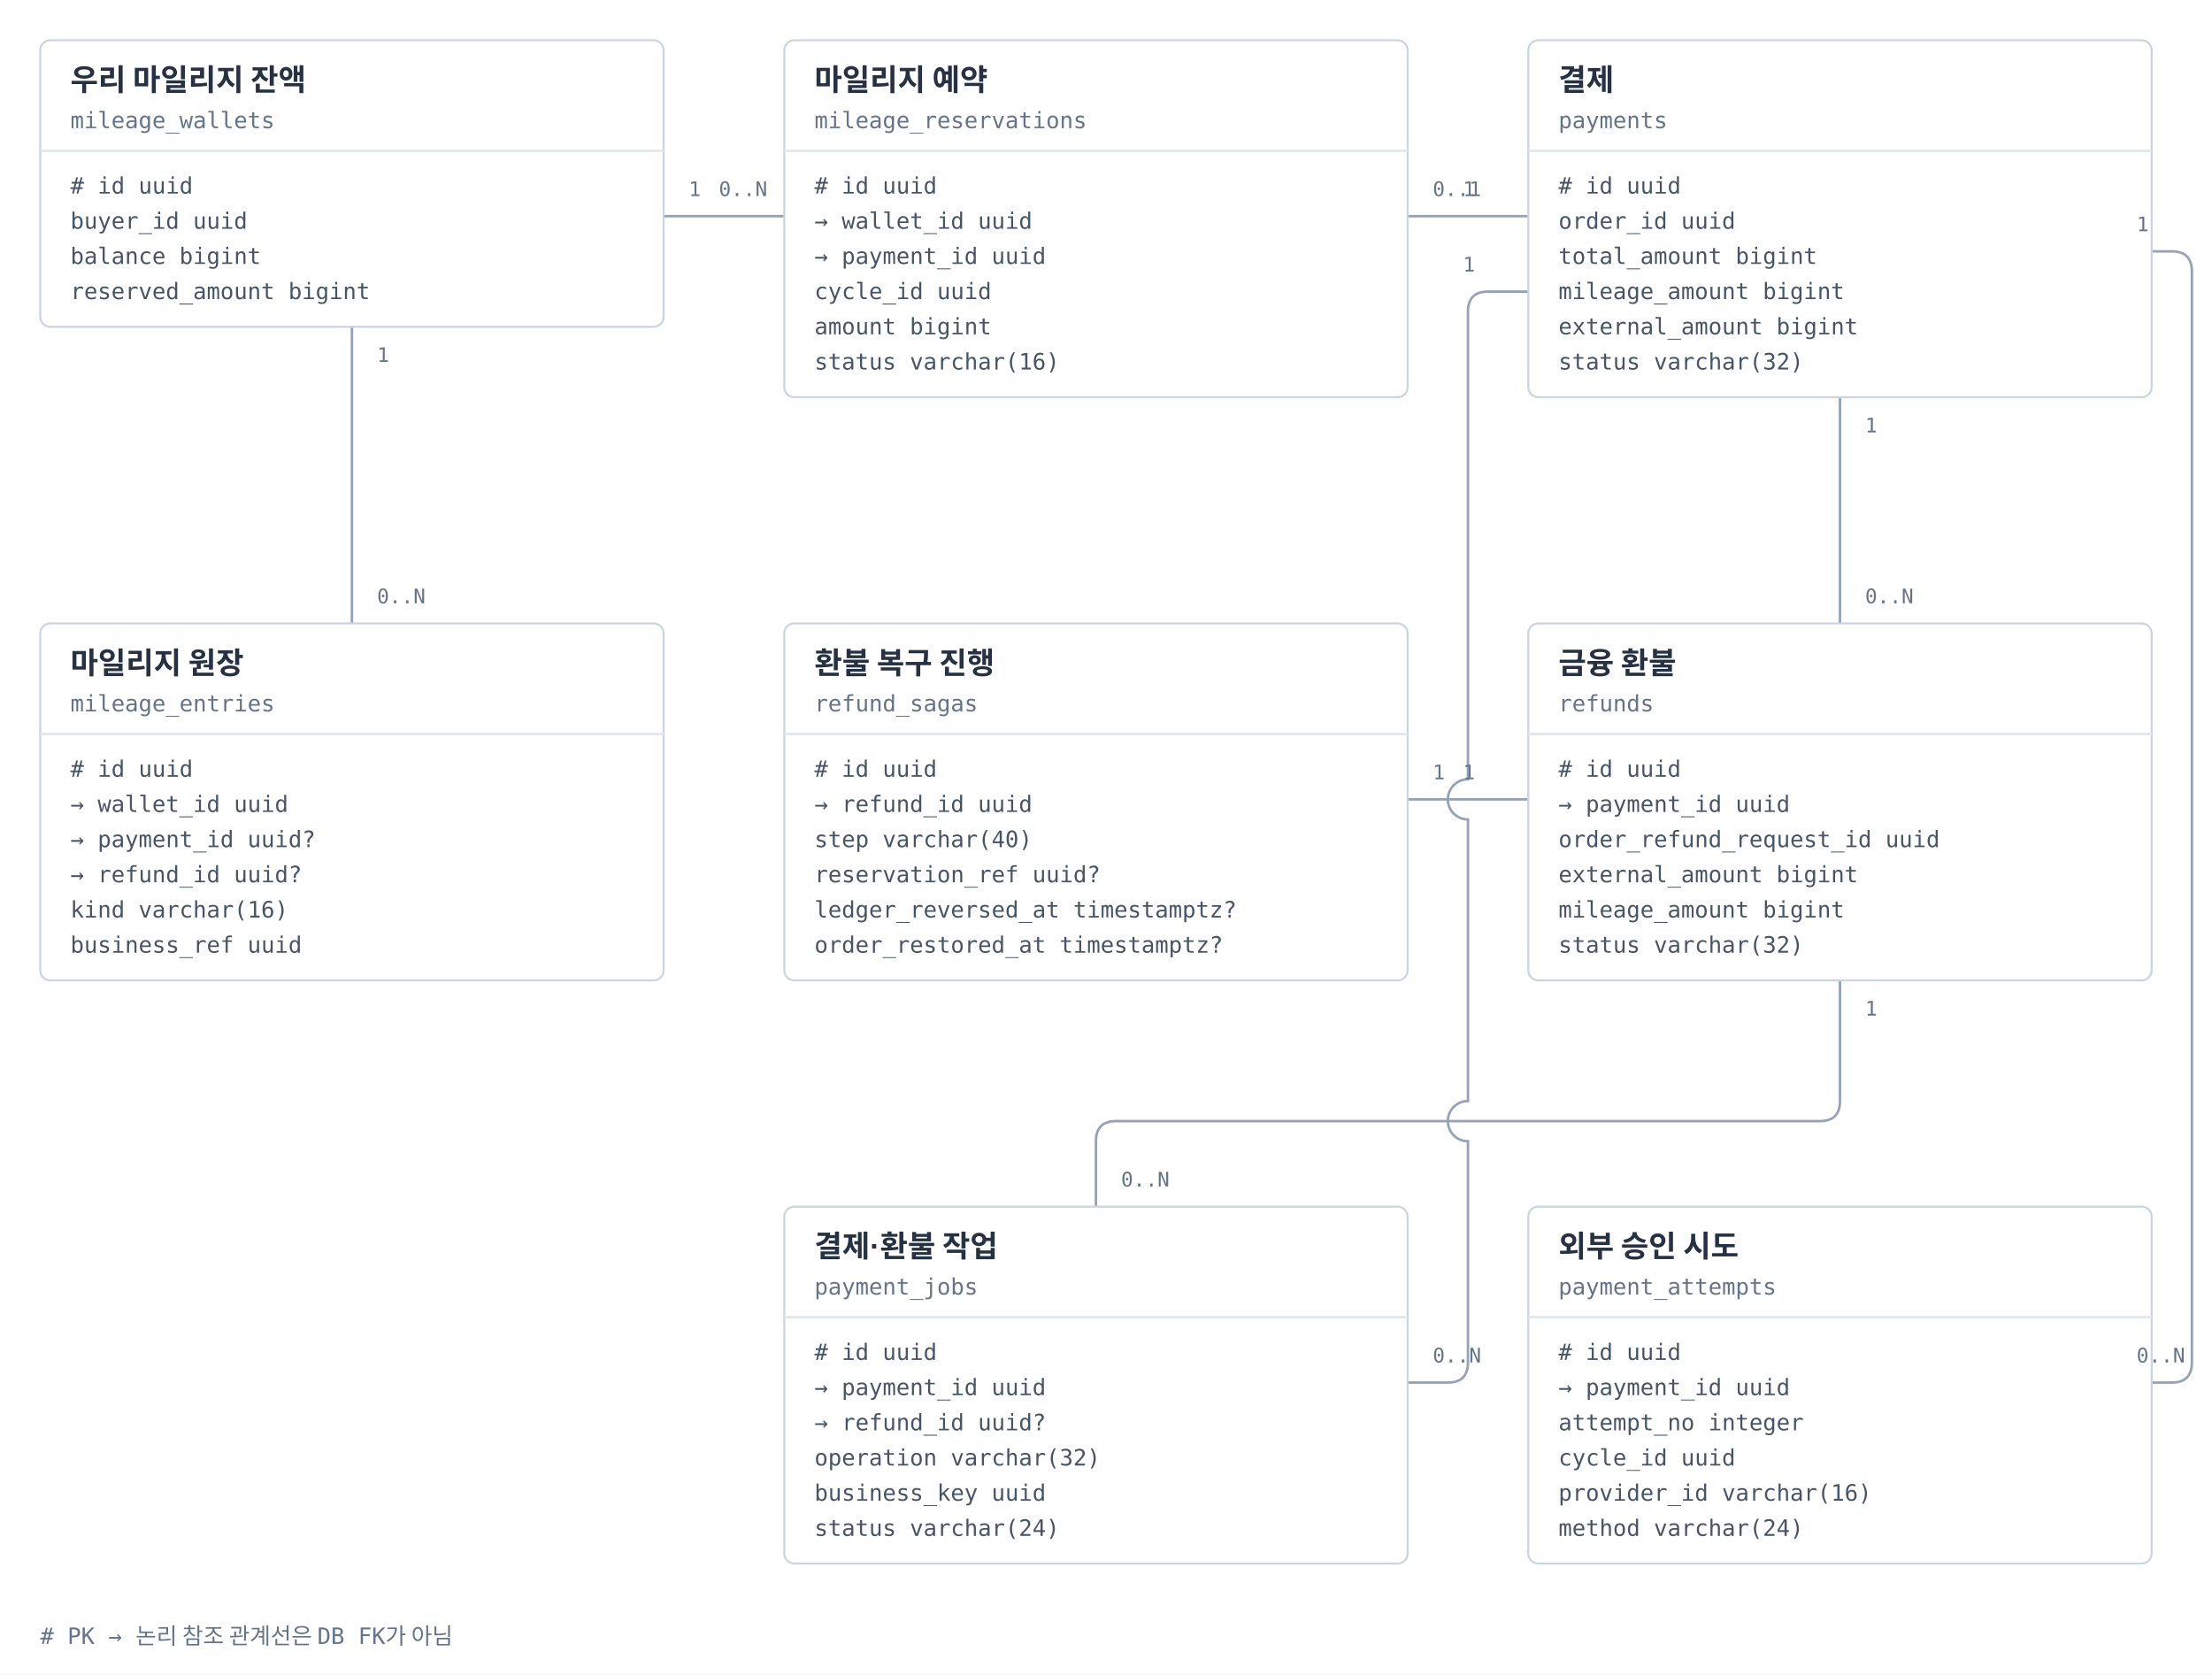
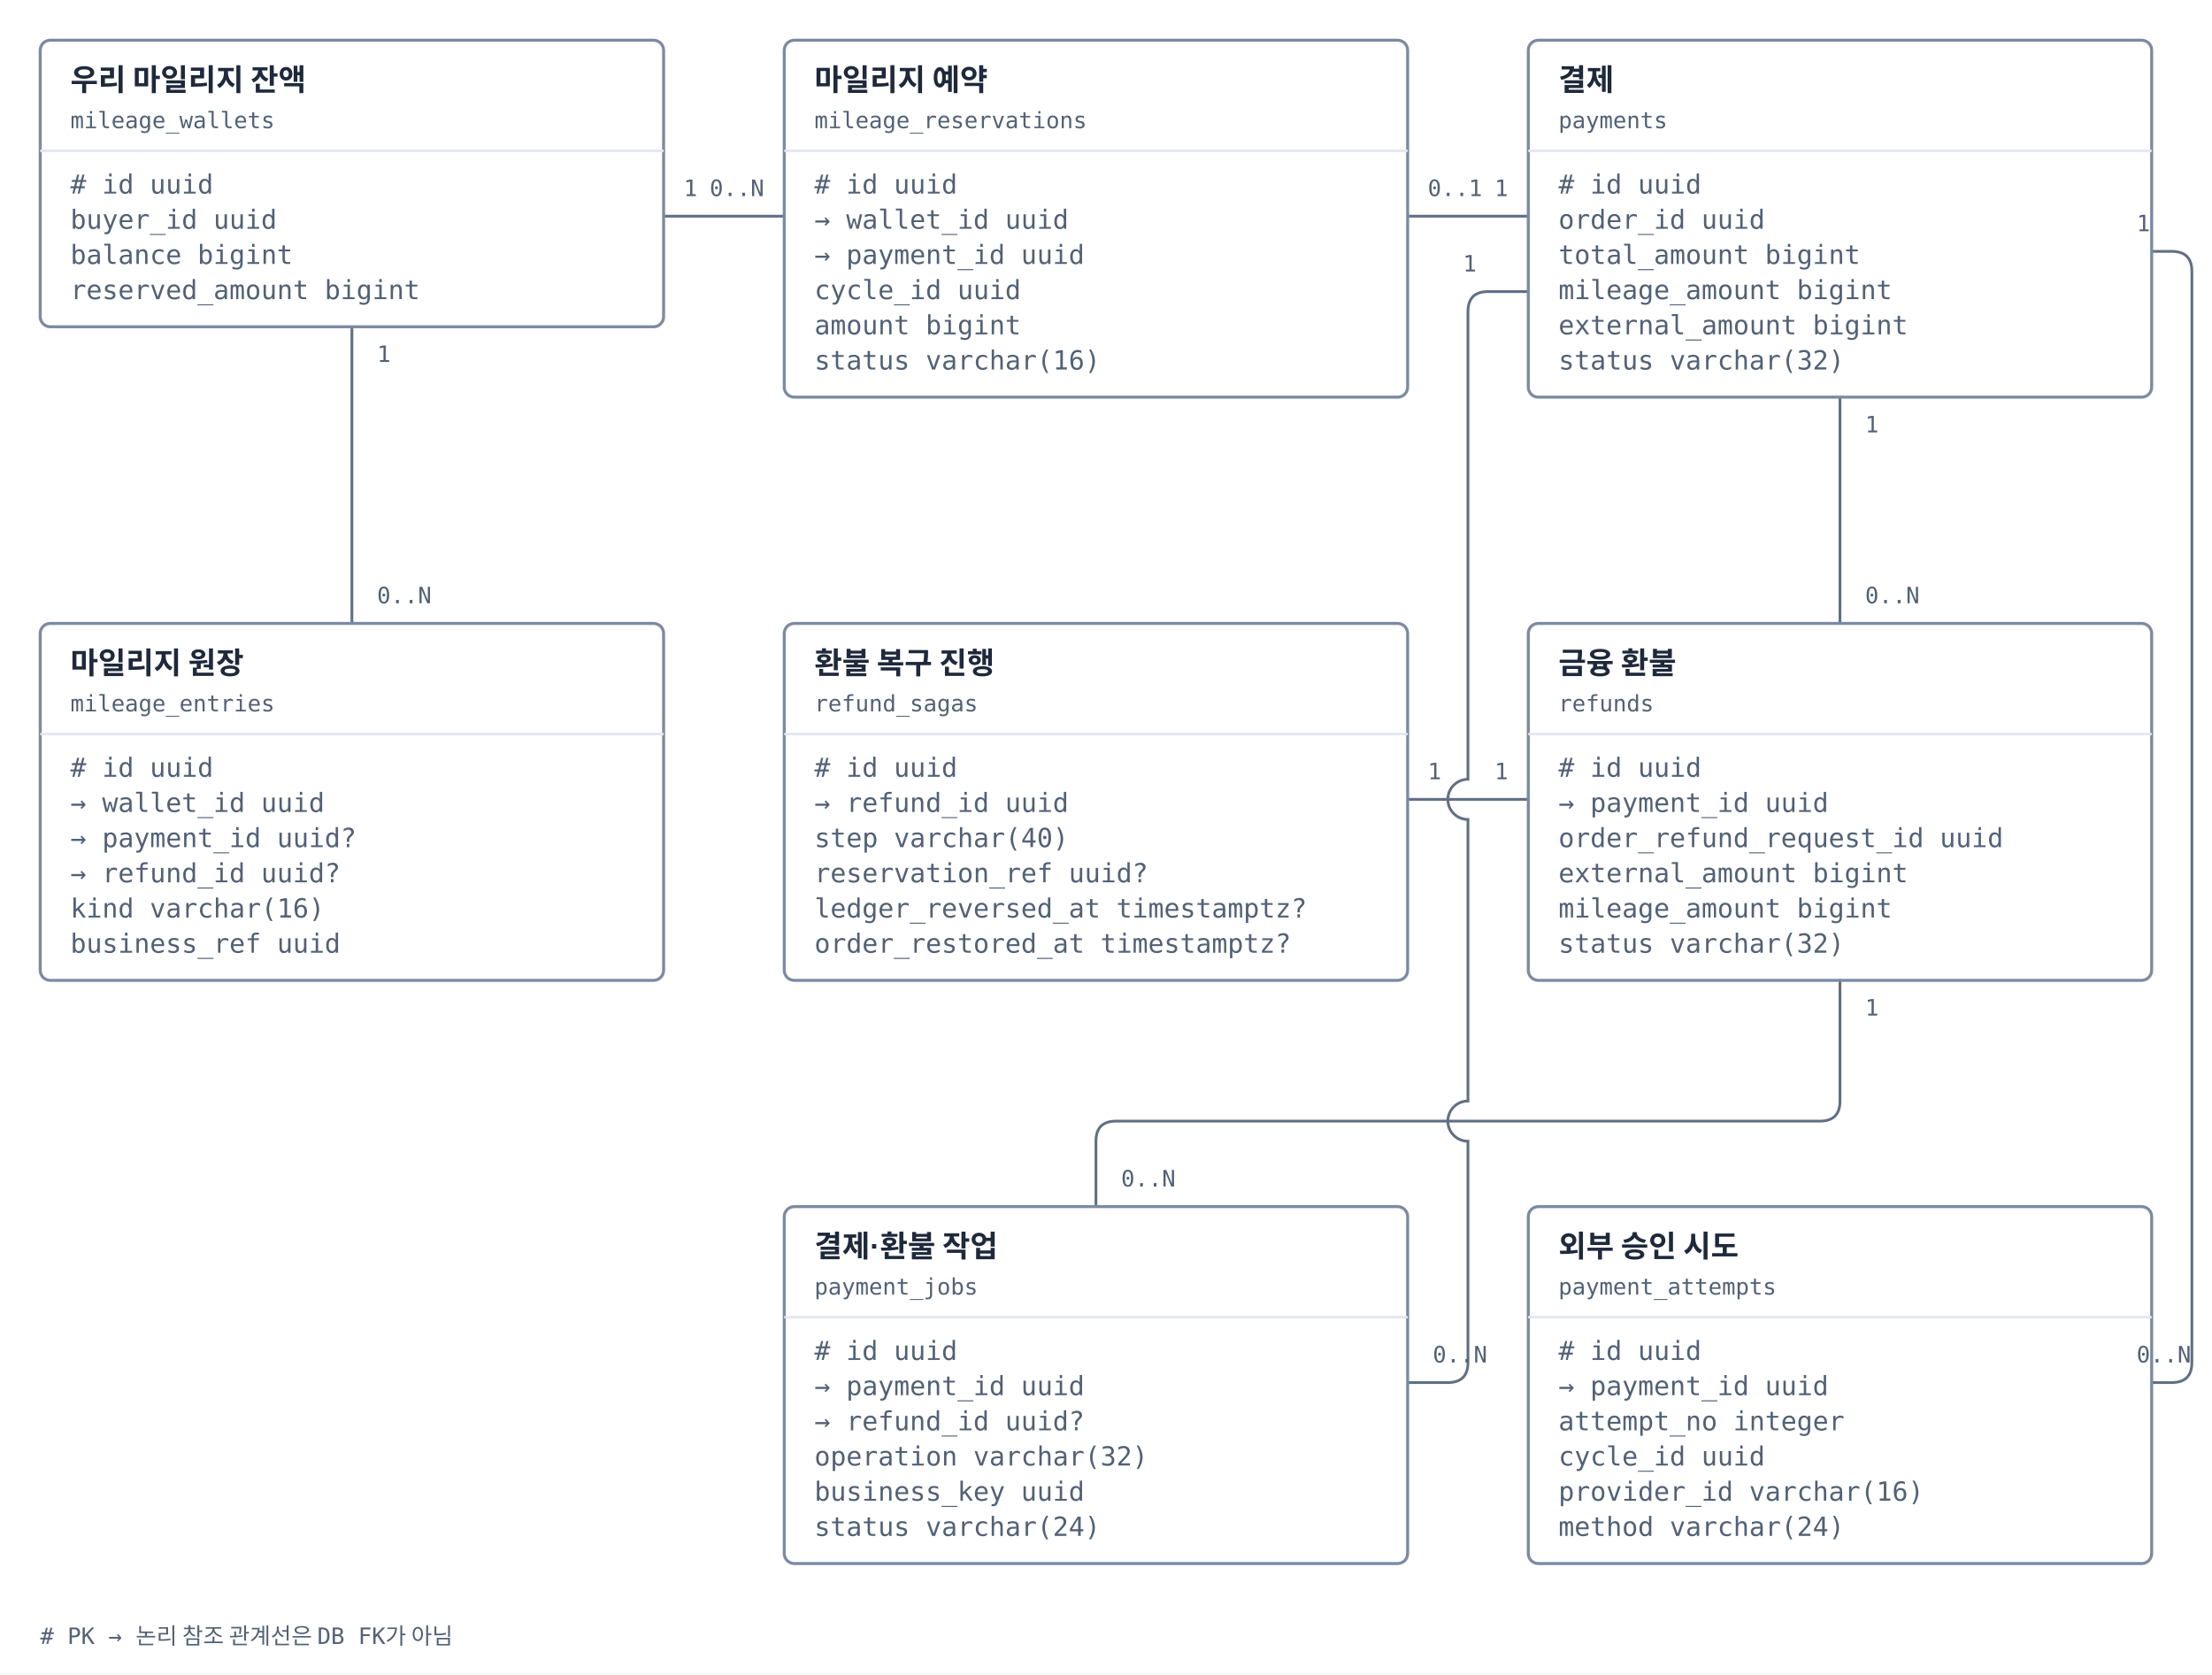
<svg xmlns="http://www.w3.org/2000/svg" width="880" height="666" viewBox="0 0 880 666" role="img" aria-labelledby="title desc">
-   <rect width="880" height="666" fill="#fff" />
-   <path data-relation="mileage_wallets:mileage_reservations" d="M264,86 L312,86" fill="none" stroke="#94a3b8" stroke-width="1" />
-   <path data-relation="mileage_reservations:payments" d="M560,86 L608,86" fill="none" stroke="#94a3b8" stroke-width="1" />
-   <path data-relation="mileage_wallets:mileage_entries" d="M140.0,130 L140.0,248" fill="none" stroke="#94a3b8" stroke-width="1" />
-   <path data-relation="payments:refunds" d="M732.0,158 L732.0,248" fill="none" stroke="#94a3b8" stroke-width="1" />
-   <path data-relation="refunds:refund_sagas" d="M608,318 L560,318" fill="none" stroke="#94a3b8" stroke-width="1" />
-   <path data-relation="refunds:payment_jobs" d="M732.0,390 L732.0,438 Q732.0,446 724.0,446 L444.0,446 Q436.0,446 436.0,454 L436.0,480" fill="none" stroke="#94a3b8" stroke-width="1" />
-   <path data-relation="payments:payment_attempts" d="M856,100 L864,100 Q872,100 872,108 L872,542 Q872,550 864,550 L856,550" fill="none" stroke="#94a3b8" stroke-width="1" />
-   <path data-relation="payments:payment_jobs" d="M608,116 L592,116 Q584,116 584,124 L584,310 a8,8 0 0,0 0,16 L584,438 a8,8 0 0,0 0,16 L584,542 Q584,550 576,550 L560,550" fill="none" stroke="#94a3b8" stroke-width="1" />
+   <rect width="880" height="666" fill="#ffffff" />
+   <path data-relation="mileage_wallets:mileage_reservations" d="M264,86 L312,86" fill="none" stroke="#607084" stroke-width="1.1" />
+   <path data-relation="mileage_reservations:payments" d="M560,86 L608,86" fill="none" stroke="#607084" stroke-width="1.1" />
+   <path data-relation="mileage_wallets:mileage_entries" d="M140.0,130 L140.0,248" fill="none" stroke="#607084" stroke-width="1.1" />
+   <path data-relation="payments:refunds" d="M732.0,158 L732.0,248" fill="none" stroke="#607084" stroke-width="1.1" />
+   <path data-relation="refunds:refund_sagas" d="M608,318 L560,318" fill="none" stroke="#607084" stroke-width="1.1" />
+   <path data-relation="refunds:payment_jobs" d="M732.0,390 L732.0,438 Q732.0,446 724.0,446 L444.0,446 Q436.0,446 436.0,454 L436.0,480" fill="none" stroke="#607084" stroke-width="1.1" />
+   <path data-relation="payments:payment_attempts" d="M856,100 L864,100 Q872,100 872,108 L872,542 Q872,550 864,550 L856,550" fill="none" stroke="#607084" stroke-width="1.1" />
+   <path data-relation="payments:payment_jobs" d="M608,116 L592,116 Q584,116 584,124 L584,310 a8,8 0 0,0 0,16 L584,438 a8,8 0 0,0 0,16 L584,542 Q584,550 576,550 L560,550" fill="none" stroke="#607084" stroke-width="1.1" />
  <g data-entity="mileage_wallets" data-box="16,16,248,114">
-     <rect x="16" y="16" width="248" height="114" rx="4" fill="#fff" stroke="#cbd5e1" stroke-width="0.8" />
+     <rect x="16" y="16" width="248" height="114" rx="4" fill="#ffffff" stroke="#7b8ba2" stroke-width="1.2" />
    <path d="M16 60h248" stroke="#e2e8f0" />
-     <text x="28" y="36" font-family="Geist, Arial, Apple SD Gothic Neo, sans-serif" font-size="12" font-weight="600" fill="#263244">우리 마일리지 잔액</text>
-     <text x="28" y="51" font-family="Geist Mono, SFMono-Regular, monospace" font-size="9" font-weight="400" fill="#64748b">mileage_wallets</text>
-     <text x="28" y="77" font-family="Geist Mono, SFMono-Regular, monospace" font-size="9" font-weight="400" fill="#475569"># id uuid</text>
-     <text x="28" y="91" font-family="Geist Mono, SFMono-Regular, monospace" font-size="9" font-weight="400" fill="#475569">buyer_id uuid</text>
-     <text x="28" y="105" font-family="Geist Mono, SFMono-Regular, monospace" font-size="9" font-weight="400" fill="#475569">balance bigint</text>
-     <text x="28" y="119" font-family="Geist Mono, SFMono-Regular, monospace" font-size="9" font-weight="400" fill="#475569">reserved_amount bigint</text>
+     <text x="28" y="36" font-family="Geist, Arial, Apple SD Gothic Neo, sans-serif" font-size="12" font-weight="600" fill="#1e293b">우리 마일리지 잔액</text>
+     <text x="28" y="51" font-family="Geist Mono, SFMono-Regular, monospace" font-size="9" font-weight="400" fill="#526176">mileage_wallets</text>
+     <text x="28" y="77" font-family="Geist Mono, SFMono-Regular, monospace" font-size="10.5" font-weight="400" fill="#526176"># id uuid</text>
+     <text x="28" y="91" font-family="Geist Mono, SFMono-Regular, monospace" font-size="10.5" font-weight="400" fill="#526176">buyer_id uuid</text>
+     <text x="28" y="105" font-family="Geist Mono, SFMono-Regular, monospace" font-size="10.5" font-weight="400" fill="#526176">balance bigint</text>
+     <text x="28" y="119" font-family="Geist Mono, SFMono-Regular, monospace" font-size="10.5" font-weight="400" fill="#526176">reserved_amount bigint</text>
  </g>
  <g data-entity="mileage_reservations" data-box="312,16,248,142">
-     <rect x="312" y="16" width="248" height="142" rx="4" fill="#fff" stroke="#cbd5e1" stroke-width="0.8" />
+     <rect x="312" y="16" width="248" height="142" rx="4" fill="#ffffff" stroke="#7b8ba2" stroke-width="1.2" />
    <path d="M312 60h248" stroke="#e2e8f0" />
-     <text x="324" y="36" font-family="Geist, Arial, Apple SD Gothic Neo, sans-serif" font-size="12" font-weight="600" fill="#263244">마일리지 예약</text>
-     <text x="324" y="51" font-family="Geist Mono, SFMono-Regular, monospace" font-size="9" font-weight="400" fill="#64748b">mileage_reservations</text>
-     <text x="324" y="77" font-family="Geist Mono, SFMono-Regular, monospace" font-size="9" font-weight="400" fill="#475569"># id uuid</text>
-     <text x="324" y="91" font-family="Geist Mono, SFMono-Regular, monospace" font-size="9" font-weight="400" fill="#475569">→ wallet_id uuid</text>
-     <text x="324" y="105" font-family="Geist Mono, SFMono-Regular, monospace" font-size="9" font-weight="400" fill="#475569">→ payment_id uuid</text>
-     <text x="324" y="119" font-family="Geist Mono, SFMono-Regular, monospace" font-size="9" font-weight="400" fill="#475569">cycle_id uuid</text>
-     <text x="324" y="133" font-family="Geist Mono, SFMono-Regular, monospace" font-size="9" font-weight="400" fill="#475569">amount bigint</text>
-     <text x="324" y="147" font-family="Geist Mono, SFMono-Regular, monospace" font-size="9" font-weight="400" fill="#475569">status varchar(16)</text>
+     <text x="324" y="36" font-family="Geist, Arial, Apple SD Gothic Neo, sans-serif" font-size="12" font-weight="600" fill="#1e293b">마일리지 예약</text>
+     <text x="324" y="51" font-family="Geist Mono, SFMono-Regular, monospace" font-size="9" font-weight="400" fill="#526176">mileage_reservations</text>
+     <text x="324" y="77" font-family="Geist Mono, SFMono-Regular, monospace" font-size="10.5" font-weight="400" fill="#526176"># id uuid</text>
+     <text x="324" y="91" font-family="Geist Mono, SFMono-Regular, monospace" font-size="10.5" font-weight="400" fill="#526176">→ wallet_id uuid</text>
+     <text x="324" y="105" font-family="Geist Mono, SFMono-Regular, monospace" font-size="10.5" font-weight="400" fill="#526176">→ payment_id uuid</text>
+     <text x="324" y="119" font-family="Geist Mono, SFMono-Regular, monospace" font-size="10.5" font-weight="400" fill="#526176">cycle_id uuid</text>
+     <text x="324" y="133" font-family="Geist Mono, SFMono-Regular, monospace" font-size="10.5" font-weight="400" fill="#526176">amount bigint</text>
+     <text x="324" y="147" font-family="Geist Mono, SFMono-Regular, monospace" font-size="10.5" font-weight="400" fill="#526176">status varchar(16)</text>
  </g>
  <g data-entity="payments" data-box="608,16,248,142">
-     <rect x="608" y="16" width="248" height="142" rx="4" fill="#fff" stroke="#cbd5e1" stroke-width="0.8" />
+     <rect x="608" y="16" width="248" height="142" rx="4" fill="#ffffff" stroke="#7b8ba2" stroke-width="1.2" />
    <path d="M608 60h248" stroke="#e2e8f0" />
-     <text x="620" y="36" font-family="Geist, Arial, Apple SD Gothic Neo, sans-serif" font-size="12" font-weight="600" fill="#263244">결제</text>
-     <text x="620" y="51" font-family="Geist Mono, SFMono-Regular, monospace" font-size="9" font-weight="400" fill="#64748b">payments</text>
-     <text x="620" y="77" font-family="Geist Mono, SFMono-Regular, monospace" font-size="9" font-weight="400" fill="#475569"># id uuid</text>
-     <text x="620" y="91" font-family="Geist Mono, SFMono-Regular, monospace" font-size="9" font-weight="400" fill="#475569">order_id uuid</text>
-     <text x="620" y="105" font-family="Geist Mono, SFMono-Regular, monospace" font-size="9" font-weight="400" fill="#475569">total_amount bigint</text>
-     <text x="620" y="119" font-family="Geist Mono, SFMono-Regular, monospace" font-size="9" font-weight="400" fill="#475569">mileage_amount bigint</text>
-     <text x="620" y="133" font-family="Geist Mono, SFMono-Regular, monospace" font-size="9" font-weight="400" fill="#475569">external_amount bigint</text>
-     <text x="620" y="147" font-family="Geist Mono, SFMono-Regular, monospace" font-size="9" font-weight="400" fill="#475569">status varchar(32)</text>
+     <text x="620" y="36" font-family="Geist, Arial, Apple SD Gothic Neo, sans-serif" font-size="12" font-weight="600" fill="#1e293b">결제</text>
+     <text x="620" y="51" font-family="Geist Mono, SFMono-Regular, monospace" font-size="9" font-weight="400" fill="#526176">payments</text>
+     <text x="620" y="77" font-family="Geist Mono, SFMono-Regular, monospace" font-size="10.5" font-weight="400" fill="#526176"># id uuid</text>
+     <text x="620" y="91" font-family="Geist Mono, SFMono-Regular, monospace" font-size="10.5" font-weight="400" fill="#526176">order_id uuid</text>
+     <text x="620" y="105" font-family="Geist Mono, SFMono-Regular, monospace" font-size="10.5" font-weight="400" fill="#526176">total_amount bigint</text>
+     <text x="620" y="119" font-family="Geist Mono, SFMono-Regular, monospace" font-size="10.5" font-weight="400" fill="#526176">mileage_amount bigint</text>
+     <text x="620" y="133" font-family="Geist Mono, SFMono-Regular, monospace" font-size="10.5" font-weight="400" fill="#526176">external_amount bigint</text>
+     <text x="620" y="147" font-family="Geist Mono, SFMono-Regular, monospace" font-size="10.5" font-weight="400" fill="#526176">status varchar(32)</text>
  </g>
  <g data-entity="mileage_entries" data-box="16,248,248,142">
-     <rect x="16" y="248" width="248" height="142" rx="4" fill="#fff" stroke="#cbd5e1" stroke-width="0.8" />
+     <rect x="16" y="248" width="248" height="142" rx="4" fill="#ffffff" stroke="#7b8ba2" stroke-width="1.2" />
    <path d="M16 292h248" stroke="#e2e8f0" />
-     <text x="28" y="268" font-family="Geist, Arial, Apple SD Gothic Neo, sans-serif" font-size="12" font-weight="600" fill="#263244">마일리지 원장</text>
-     <text x="28" y="283" font-family="Geist Mono, SFMono-Regular, monospace" font-size="9" font-weight="400" fill="#64748b">mileage_entries</text>
-     <text x="28" y="309" font-family="Geist Mono, SFMono-Regular, monospace" font-size="9" font-weight="400" fill="#475569"># id uuid</text>
-     <text x="28" y="323" font-family="Geist Mono, SFMono-Regular, monospace" font-size="9" font-weight="400" fill="#475569">→ wallet_id uuid</text>
-     <text x="28" y="337" font-family="Geist Mono, SFMono-Regular, monospace" font-size="9" font-weight="400" fill="#475569">→ payment_id uuid?</text>
-     <text x="28" y="351" font-family="Geist Mono, SFMono-Regular, monospace" font-size="9" font-weight="400" fill="#475569">→ refund_id uuid?</text>
-     <text x="28" y="365" font-family="Geist Mono, SFMono-Regular, monospace" font-size="9" font-weight="400" fill="#475569">kind varchar(16)</text>
-     <text x="28" y="379" font-family="Geist Mono, SFMono-Regular, monospace" font-size="9" font-weight="400" fill="#475569">business_ref uuid</text>
+     <text x="28" y="268" font-family="Geist, Arial, Apple SD Gothic Neo, sans-serif" font-size="12" font-weight="600" fill="#1e293b">마일리지 원장</text>
+     <text x="28" y="283" font-family="Geist Mono, SFMono-Regular, monospace" font-size="9" font-weight="400" fill="#526176">mileage_entries</text>
+     <text x="28" y="309" font-family="Geist Mono, SFMono-Regular, monospace" font-size="10.5" font-weight="400" fill="#526176"># id uuid</text>
+     <text x="28" y="323" font-family="Geist Mono, SFMono-Regular, monospace" font-size="10.5" font-weight="400" fill="#526176">→ wallet_id uuid</text>
+     <text x="28" y="337" font-family="Geist Mono, SFMono-Regular, monospace" font-size="10.5" font-weight="400" fill="#526176">→ payment_id uuid?</text>
+     <text x="28" y="351" font-family="Geist Mono, SFMono-Regular, monospace" font-size="10.5" font-weight="400" fill="#526176">→ refund_id uuid?</text>
+     <text x="28" y="365" font-family="Geist Mono, SFMono-Regular, monospace" font-size="10.5" font-weight="400" fill="#526176">kind varchar(16)</text>
+     <text x="28" y="379" font-family="Geist Mono, SFMono-Regular, monospace" font-size="10.5" font-weight="400" fill="#526176">business_ref uuid</text>
  </g>
  <g data-entity="refund_sagas" data-box="312,248,248,142">
-     <rect x="312" y="248" width="248" height="142" rx="4" fill="#fff" stroke="#cbd5e1" stroke-width="0.8" />
+     <rect x="312" y="248" width="248" height="142" rx="4" fill="#ffffff" stroke="#7b8ba2" stroke-width="1.2" />
    <path d="M312 292h248" stroke="#e2e8f0" />
-     <text x="324" y="268" font-family="Geist, Arial, Apple SD Gothic Neo, sans-serif" font-size="12" font-weight="600" fill="#263244">환불 복구 진행</text>
-     <text x="324" y="283" font-family="Geist Mono, SFMono-Regular, monospace" font-size="9" font-weight="400" fill="#64748b">refund_sagas</text>
-     <text x="324" y="309" font-family="Geist Mono, SFMono-Regular, monospace" font-size="9" font-weight="400" fill="#475569"># id uuid</text>
-     <text x="324" y="323" font-family="Geist Mono, SFMono-Regular, monospace" font-size="9" font-weight="400" fill="#475569">→ refund_id uuid</text>
-     <text x="324" y="337" font-family="Geist Mono, SFMono-Regular, monospace" font-size="9" font-weight="400" fill="#475569">step varchar(40)</text>
-     <text x="324" y="351" font-family="Geist Mono, SFMono-Regular, monospace" font-size="9" font-weight="400" fill="#475569">reservation_ref uuid?</text>
-     <text x="324" y="365" font-family="Geist Mono, SFMono-Regular, monospace" font-size="9" font-weight="400" fill="#475569">ledger_reversed_at timestamptz?</text>
-     <text x="324" y="379" font-family="Geist Mono, SFMono-Regular, monospace" font-size="9" font-weight="400" fill="#475569">order_restored_at timestamptz?</text>
+     <text x="324" y="268" font-family="Geist, Arial, Apple SD Gothic Neo, sans-serif" font-size="12" font-weight="600" fill="#1e293b">환불 복구 진행</text>
+     <text x="324" y="283" font-family="Geist Mono, SFMono-Regular, monospace" font-size="9" font-weight="400" fill="#526176">refund_sagas</text>
+     <text x="324" y="309" font-family="Geist Mono, SFMono-Regular, monospace" font-size="10.5" font-weight="400" fill="#526176"># id uuid</text>
+     <text x="324" y="323" font-family="Geist Mono, SFMono-Regular, monospace" font-size="10.5" font-weight="400" fill="#526176">→ refund_id uuid</text>
+     <text x="324" y="337" font-family="Geist Mono, SFMono-Regular, monospace" font-size="10.5" font-weight="400" fill="#526176">step varchar(40)</text>
+     <text x="324" y="351" font-family="Geist Mono, SFMono-Regular, monospace" font-size="10.5" font-weight="400" fill="#526176">reservation_ref uuid?</text>
+     <text x="324" y="365" font-family="Geist Mono, SFMono-Regular, monospace" font-size="10.5" font-weight="400" fill="#526176">ledger_reversed_at timestamptz?</text>
+     <text x="324" y="379" font-family="Geist Mono, SFMono-Regular, monospace" font-size="10.5" font-weight="400" fill="#526176">order_restored_at timestamptz?</text>
  </g>
  <g data-entity="refunds" data-box="608,248,248,142">
-     <rect x="608" y="248" width="248" height="142" rx="4" fill="#fff" stroke="#cbd5e1" stroke-width="0.8" />
+     <rect x="608" y="248" width="248" height="142" rx="4" fill="#ffffff" stroke="#7b8ba2" stroke-width="1.2" />
    <path d="M608 292h248" stroke="#e2e8f0" />
-     <text x="620" y="268" font-family="Geist, Arial, Apple SD Gothic Neo, sans-serif" font-size="12" font-weight="600" fill="#263244">금융 환불</text>
-     <text x="620" y="283" font-family="Geist Mono, SFMono-Regular, monospace" font-size="9" font-weight="400" fill="#64748b">refunds</text>
-     <text x="620" y="309" font-family="Geist Mono, SFMono-Regular, monospace" font-size="9" font-weight="400" fill="#475569"># id uuid</text>
-     <text x="620" y="323" font-family="Geist Mono, SFMono-Regular, monospace" font-size="9" font-weight="400" fill="#475569">→ payment_id uuid</text>
-     <text x="620" y="337" font-family="Geist Mono, SFMono-Regular, monospace" font-size="9" font-weight="400" fill="#475569">order_refund_request_id uuid</text>
-     <text x="620" y="351" font-family="Geist Mono, SFMono-Regular, monospace" font-size="9" font-weight="400" fill="#475569">external_amount bigint</text>
-     <text x="620" y="365" font-family="Geist Mono, SFMono-Regular, monospace" font-size="9" font-weight="400" fill="#475569">mileage_amount bigint</text>
-     <text x="620" y="379" font-family="Geist Mono, SFMono-Regular, monospace" font-size="9" font-weight="400" fill="#475569">status varchar(32)</text>
+     <text x="620" y="268" font-family="Geist, Arial, Apple SD Gothic Neo, sans-serif" font-size="12" font-weight="600" fill="#1e293b">금융 환불</text>
+     <text x="620" y="283" font-family="Geist Mono, SFMono-Regular, monospace" font-size="9" font-weight="400" fill="#526176">refunds</text>
+     <text x="620" y="309" font-family="Geist Mono, SFMono-Regular, monospace" font-size="10.5" font-weight="400" fill="#526176"># id uuid</text>
+     <text x="620" y="323" font-family="Geist Mono, SFMono-Regular, monospace" font-size="10.5" font-weight="400" fill="#526176">→ payment_id uuid</text>
+     <text x="620" y="337" font-family="Geist Mono, SFMono-Regular, monospace" font-size="10.5" font-weight="400" fill="#526176">order_refund_request_id uuid</text>
+     <text x="620" y="351" font-family="Geist Mono, SFMono-Regular, monospace" font-size="10.5" font-weight="400" fill="#526176">external_amount bigint</text>
+     <text x="620" y="365" font-family="Geist Mono, SFMono-Regular, monospace" font-size="10.5" font-weight="400" fill="#526176">mileage_amount bigint</text>
+     <text x="620" y="379" font-family="Geist Mono, SFMono-Regular, monospace" font-size="10.5" font-weight="400" fill="#526176">status varchar(32)</text>
  </g>
  <g data-entity="payment_jobs" data-box="312,480,248,142">
-     <rect x="312" y="480" width="248" height="142" rx="4" fill="#fff" stroke="#cbd5e1" stroke-width="0.8" />
+     <rect x="312" y="480" width="248" height="142" rx="4" fill="#ffffff" stroke="#7b8ba2" stroke-width="1.2" />
    <path d="M312 524h248" stroke="#e2e8f0" />
-     <text x="324" y="500" font-family="Geist, Arial, Apple SD Gothic Neo, sans-serif" font-size="12" font-weight="600" fill="#263244">결제·환불 작업</text>
-     <text x="324" y="515" font-family="Geist Mono, SFMono-Regular, monospace" font-size="9" font-weight="400" fill="#64748b">payment_jobs</text>
-     <text x="324" y="541" font-family="Geist Mono, SFMono-Regular, monospace" font-size="9" font-weight="400" fill="#475569"># id uuid</text>
-     <text x="324" y="555" font-family="Geist Mono, SFMono-Regular, monospace" font-size="9" font-weight="400" fill="#475569">→ payment_id uuid</text>
-     <text x="324" y="569" font-family="Geist Mono, SFMono-Regular, monospace" font-size="9" font-weight="400" fill="#475569">→ refund_id uuid?</text>
-     <text x="324" y="583" font-family="Geist Mono, SFMono-Regular, monospace" font-size="9" font-weight="400" fill="#475569">operation varchar(32)</text>
-     <text x="324" y="597" font-family="Geist Mono, SFMono-Regular, monospace" font-size="9" font-weight="400" fill="#475569">business_key uuid</text>
-     <text x="324" y="611" font-family="Geist Mono, SFMono-Regular, monospace" font-size="9" font-weight="400" fill="#475569">status varchar(24)</text>
+     <text x="324" y="500" font-family="Geist, Arial, Apple SD Gothic Neo, sans-serif" font-size="12" font-weight="600" fill="#1e293b">결제·환불 작업</text>
+     <text x="324" y="515" font-family="Geist Mono, SFMono-Regular, monospace" font-size="9" font-weight="400" fill="#526176">payment_jobs</text>
+     <text x="324" y="541" font-family="Geist Mono, SFMono-Regular, monospace" font-size="10.5" font-weight="400" fill="#526176"># id uuid</text>
+     <text x="324" y="555" font-family="Geist Mono, SFMono-Regular, monospace" font-size="10.5" font-weight="400" fill="#526176">→ payment_id uuid</text>
+     <text x="324" y="569" font-family="Geist Mono, SFMono-Regular, monospace" font-size="10.5" font-weight="400" fill="#526176">→ refund_id uuid?</text>
+     <text x="324" y="583" font-family="Geist Mono, SFMono-Regular, monospace" font-size="10.5" font-weight="400" fill="#526176">operation varchar(32)</text>
+     <text x="324" y="597" font-family="Geist Mono, SFMono-Regular, monospace" font-size="10.5" font-weight="400" fill="#526176">business_key uuid</text>
+     <text x="324" y="611" font-family="Geist Mono, SFMono-Regular, monospace" font-size="10.5" font-weight="400" fill="#526176">status varchar(24)</text>
  </g>
  <g data-entity="payment_attempts" data-box="608,480,248,142">
-     <rect x="608" y="480" width="248" height="142" rx="4" fill="#fff" stroke="#cbd5e1" stroke-width="0.8" />
+     <rect x="608" y="480" width="248" height="142" rx="4" fill="#ffffff" stroke="#7b8ba2" stroke-width="1.2" />
    <path d="M608 524h248" stroke="#e2e8f0" />
-     <text x="620" y="500" font-family="Geist, Arial, Apple SD Gothic Neo, sans-serif" font-size="12" font-weight="600" fill="#263244">외부 승인 시도</text>
-     <text x="620" y="515" font-family="Geist Mono, SFMono-Regular, monospace" font-size="9" font-weight="400" fill="#64748b">payment_attempts</text>
-     <text x="620" y="541" font-family="Geist Mono, SFMono-Regular, monospace" font-size="9" font-weight="400" fill="#475569"># id uuid</text>
-     <text x="620" y="555" font-family="Geist Mono, SFMono-Regular, monospace" font-size="9" font-weight="400" fill="#475569">→ payment_id uuid</text>
-     <text x="620" y="569" font-family="Geist Mono, SFMono-Regular, monospace" font-size="9" font-weight="400" fill="#475569">attempt_no integer</text>
-     <text x="620" y="583" font-family="Geist Mono, SFMono-Regular, monospace" font-size="9" font-weight="400" fill="#475569">cycle_id uuid</text>
-     <text x="620" y="597" font-family="Geist Mono, SFMono-Regular, monospace" font-size="9" font-weight="400" fill="#475569">provider_id varchar(16)</text>
-     <text x="620" y="611" font-family="Geist Mono, SFMono-Regular, monospace" font-size="9" font-weight="400" fill="#475569">method varchar(24)</text>
+     <text x="620" y="500" font-family="Geist, Arial, Apple SD Gothic Neo, sans-serif" font-size="12" font-weight="600" fill="#1e293b">외부 승인 시도</text>
+     <text x="620" y="515" font-family="Geist Mono, SFMono-Regular, monospace" font-size="9" font-weight="400" fill="#526176">payment_attempts</text>
+     <text x="620" y="541" font-family="Geist Mono, SFMono-Regular, monospace" font-size="10.5" font-weight="400" fill="#526176"># id uuid</text>
+     <text x="620" y="555" font-family="Geist Mono, SFMono-Regular, monospace" font-size="10.5" font-weight="400" fill="#526176">→ payment_id uuid</text>
+     <text x="620" y="569" font-family="Geist Mono, SFMono-Regular, monospace" font-size="10.5" font-weight="400" fill="#526176">attempt_no integer</text>
+     <text x="620" y="583" font-family="Geist Mono, SFMono-Regular, monospace" font-size="10.5" font-weight="400" fill="#526176">cycle_id uuid</text>
+     <text x="620" y="597" font-family="Geist Mono, SFMono-Regular, monospace" font-size="10.5" font-weight="400" fill="#526176">provider_id varchar(16)</text>
+     <text x="620" y="611" font-family="Geist Mono, SFMono-Regular, monospace" font-size="10.5" font-weight="400" fill="#526176">method varchar(24)</text>
  </g>
-   <text x="274" y="78" font-family="Geist Mono, SFMono-Regular, monospace" font-size="8" font-weight="400" fill="#64748b">1</text>
-   <text x="286" y="78" font-family="Geist Mono, SFMono-Regular, monospace" font-size="8" font-weight="400" fill="#64748b">0..N</text>
-   <text x="570" y="78" font-family="Geist Mono, SFMono-Regular, monospace" font-size="8" font-weight="400" fill="#64748b">0..1</text>
-   <text x="582" y="78" font-family="Geist Mono, SFMono-Regular, monospace" font-size="8" font-weight="400" fill="#64748b">1</text>
-   <text x="150.0" y="144" font-family="Geist Mono, SFMono-Regular, monospace" font-size="8" font-weight="400" fill="#64748b">1</text>
-   <text x="150.0" y="240" font-family="Geist Mono, SFMono-Regular, monospace" font-size="8" font-weight="400" fill="#64748b">0..N</text>
-   <text x="742.0" y="172" font-family="Geist Mono, SFMono-Regular, monospace" font-size="8" font-weight="400" fill="#64748b">1</text>
-   <text x="742.0" y="240" font-family="Geist Mono, SFMono-Regular, monospace" font-size="8" font-weight="400" fill="#64748b">0..N</text>
-   <text x="582" y="310" font-family="Geist Mono, SFMono-Regular, monospace" font-size="8" font-weight="400" fill="#64748b">1</text>
-   <text x="570" y="310" font-family="Geist Mono, SFMono-Regular, monospace" font-size="8" font-weight="400" fill="#64748b">1</text>
-   <text x="742.0" y="404" font-family="Geist Mono, SFMono-Regular, monospace" font-size="8" font-weight="400" fill="#64748b">1</text>
-   <text x="446.0" y="472" font-family="Geist Mono, SFMono-Regular, monospace" font-size="8" font-weight="400" fill="#64748b">0..N</text>
-   <text x="850" y="92" font-family="Geist Mono, SFMono-Regular, monospace" font-size="8" font-weight="400" fill="#64748b">1</text>
-   <text x="850" y="542" font-family="Geist Mono, SFMono-Regular, monospace" font-size="8" font-weight="400" fill="#64748b">0..N</text>
-   <text x="582" y="108" font-family="Geist Mono, SFMono-Regular, monospace" font-size="8" font-weight="400" fill="#64748b">1</text>
-   <text x="570" y="542" font-family="Geist Mono, SFMono-Regular, monospace" font-size="8" font-weight="400" fill="#64748b">0..N</text>
-   <text x="16" y="654" font-family="Geist Mono, SFMono-Regular, monospace" font-size="9" font-weight="400" fill="#64748b"># PK   → 논리 참조   관계선은 DB FK가 아님</text>
+   <text x="272" y="78" font-family="Geist Mono, SFMono-Regular, monospace" font-size="9" font-weight="400" fill="#526176" text-anchor="start">1</text>
+   <text x="304" y="78" font-family="Geist Mono, SFMono-Regular, monospace" font-size="9" font-weight="400" fill="#526176" text-anchor="end">0..N</text>
+   <text x="568" y="78" font-family="Geist Mono, SFMono-Regular, monospace" font-size="9" font-weight="400" fill="#526176" text-anchor="start">0..1</text>
+   <text x="600" y="78" font-family="Geist Mono, SFMono-Regular, monospace" font-size="9" font-weight="400" fill="#526176" text-anchor="end">1</text>
+   <text x="150.0" y="144" font-family="Geist Mono, SFMono-Regular, monospace" font-size="9" font-weight="400" fill="#526176">1</text>
+   <text x="150.0" y="240" font-family="Geist Mono, SFMono-Regular, monospace" font-size="9" font-weight="400" fill="#526176">0..N</text>
+   <text x="742.0" y="172" font-family="Geist Mono, SFMono-Regular, monospace" font-size="9" font-weight="400" fill="#526176">1</text>
+   <text x="742.0" y="240" font-family="Geist Mono, SFMono-Regular, monospace" font-size="9" font-weight="400" fill="#526176">0..N</text>
+   <text x="600" y="310" font-family="Geist Mono, SFMono-Regular, monospace" font-size="9" font-weight="400" fill="#526176" text-anchor="end">1</text>
+   <text x="568" y="310" font-family="Geist Mono, SFMono-Regular, monospace" font-size="9" font-weight="400" fill="#526176" text-anchor="start">1</text>
+   <text x="742.0" y="404" font-family="Geist Mono, SFMono-Regular, monospace" font-size="9" font-weight="400" fill="#526176">1</text>
+   <text x="446.0" y="472" font-family="Geist Mono, SFMono-Regular, monospace" font-size="9" font-weight="400" fill="#526176">0..N</text>
+   <text x="850" y="92" font-family="Geist Mono, SFMono-Regular, monospace" font-size="9" font-weight="400" fill="#526176">1</text>
+   <text x="850" y="542" font-family="Geist Mono, SFMono-Regular, monospace" font-size="9" font-weight="400" fill="#526176">0..N</text>
+   <text x="582" y="108" font-family="Geist Mono, SFMono-Regular, monospace" font-size="9" font-weight="400" fill="#526176">1</text>
+   <text x="570" y="542" font-family="Geist Mono, SFMono-Regular, monospace" font-size="9" font-weight="400" fill="#526176">0..N</text>
+   <text x="16" y="654" font-family="Geist Mono, SFMono-Regular, monospace" font-size="9" font-weight="400" fill="#526176"># PK   → 논리 참조   관계선은 DB FK가 아님</text>
</svg>
